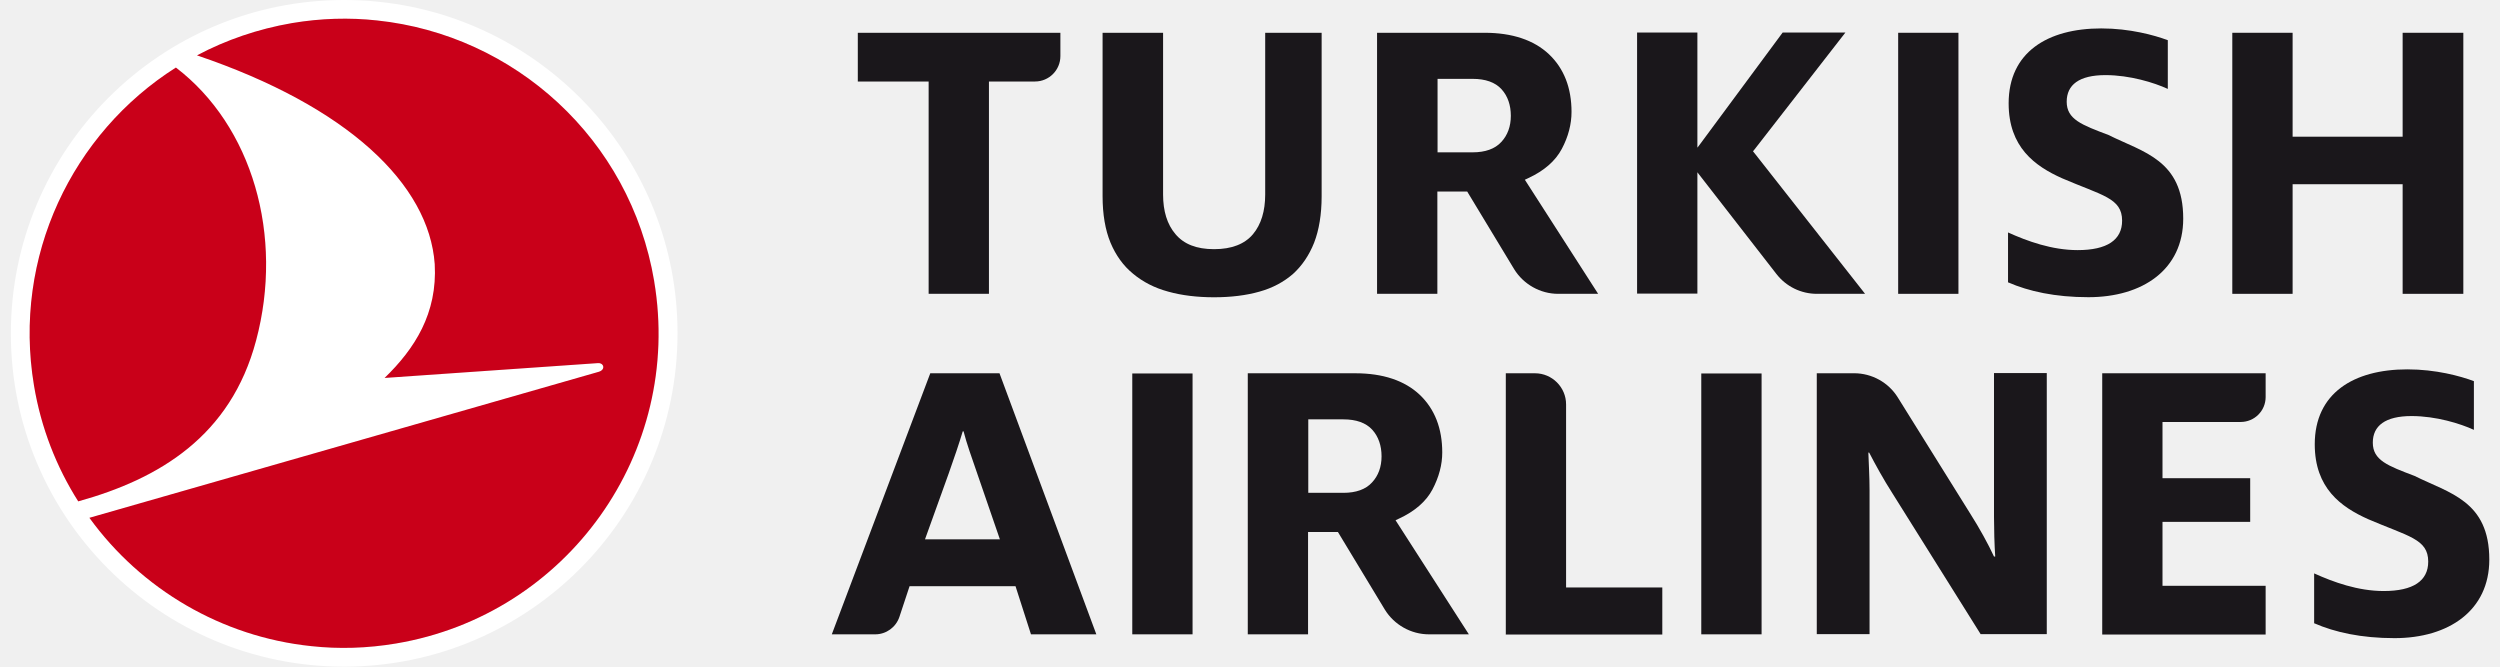
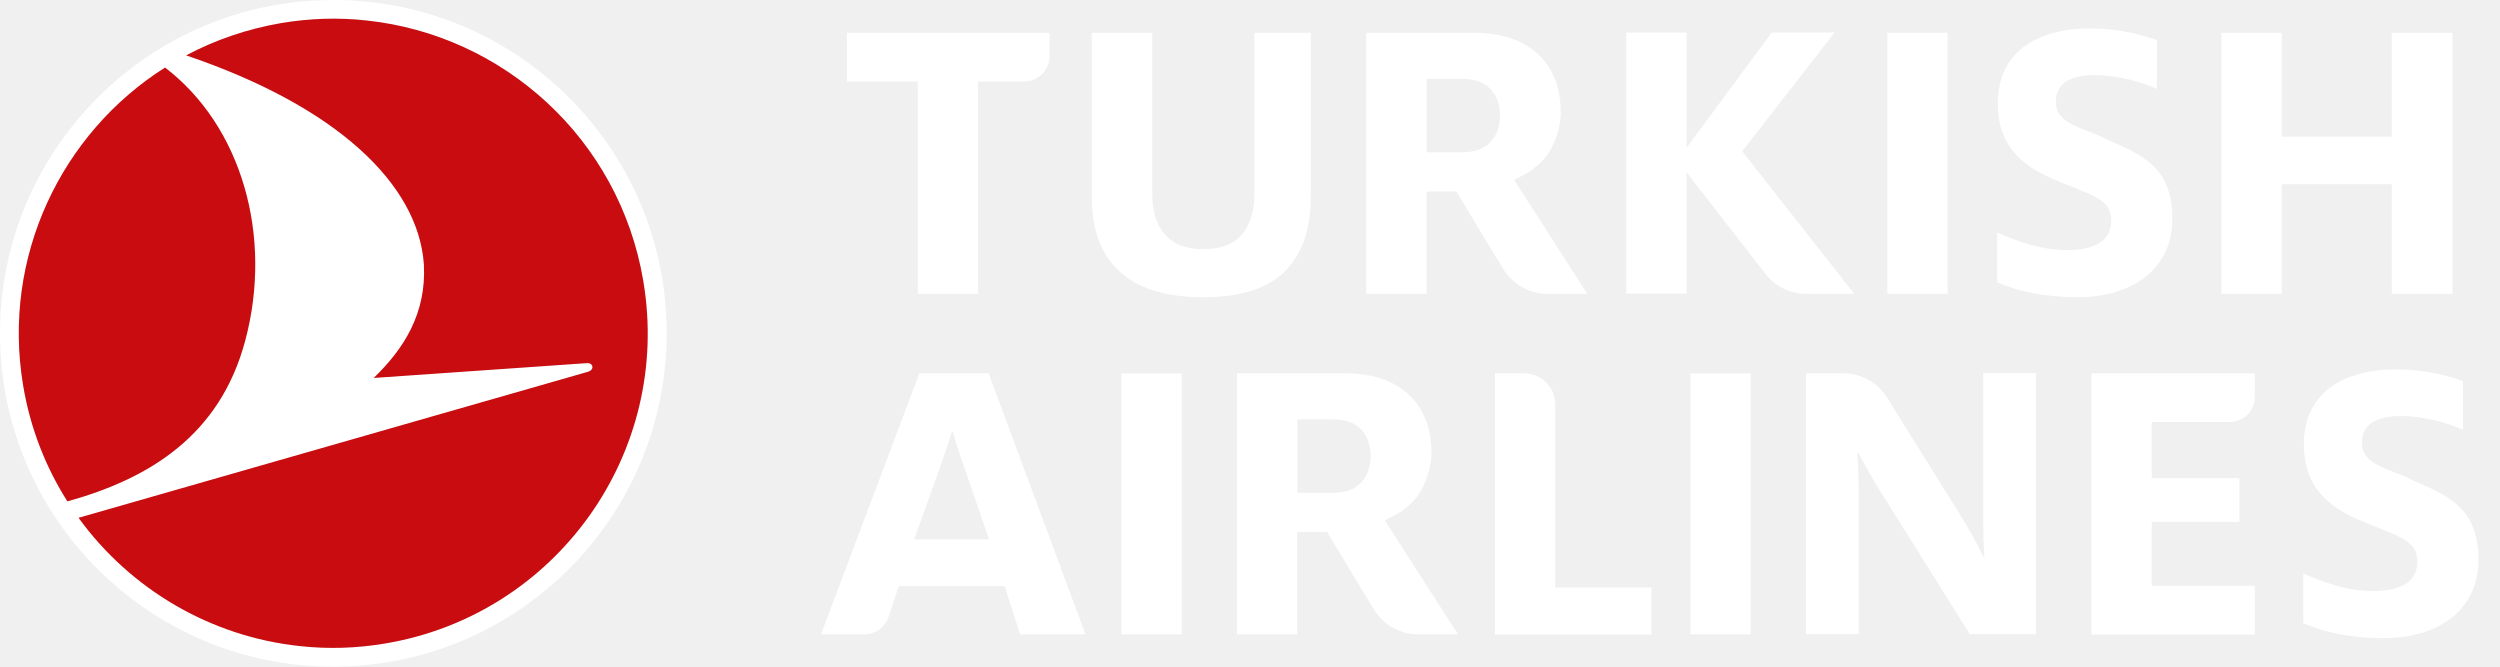
<svg xmlns="http://www.w3.org/2000/svg" width="90" height="24" viewBox="0 0 90 24" fill="none">
-   <path d="M13.648 0.066C19.684 0.694 24.391 5.795 24.391 11.993C24.391 18.621 19.019 23.993 12.391 24C5.769 24 0.391 18.636 0.391 12.007C0.391 5.379 5.762 0 12.391 0C12.815 0 13.238 0.022 13.648 0.066ZM14.269 23.16C20.437 22.122 24.595 16.29 23.558 10.122C22.695 4.991 18.515 1.25 13.582 0.738C12.588 0.636 11.557 0.665 10.52 0.833C9.292 1.038 8.145 1.44 7.1 1.995C12.537 3.837 15.453 6.643 15.657 9.508C15.76 11.284 14.934 12.563 13.852 13.608L21.533 13.074C21.752 13.06 21.818 13.316 21.555 13.389L3.226 18.643C5.09 21.216 7.991 22.926 11.207 23.262C12.201 23.364 13.231 23.342 14.269 23.167V23.16ZM9.226 12.263C10.235 8.485 9.087 4.531 6.339 2.434C2.605 4.794 0.449 9.245 1.224 13.878C1.48 15.413 2.035 16.816 2.817 18.051C5.74 17.24 8.305 15.698 9.219 12.263H9.226Z" fill="white" />
-   <path d="M23.55 10.127C24.587 16.288 20.429 22.127 14.261 23.165C13.223 23.34 12.193 23.37 11.199 23.26C7.983 22.924 5.082 21.214 3.218 18.641L21.547 13.387C21.81 13.314 21.745 13.058 21.525 13.072L13.845 13.606C14.926 12.561 15.752 11.282 15.65 9.506C15.445 6.634 12.529 3.835 7.092 1.993C8.137 1.438 9.284 1.043 10.512 0.831C11.55 0.656 12.58 0.627 13.574 0.736C18.507 1.255 22.687 4.99 23.55 10.12V10.127ZM1.223 13.876C1.479 15.411 2.034 16.814 2.816 18.049C5.74 17.238 8.305 15.696 9.218 12.261C10.227 8.483 9.08 4.529 6.332 2.432C2.605 4.792 0.449 9.243 1.223 13.876Z" fill="#C90019" />
-   <path d="M86.495 10.578V6.632H82.534V10.578H80.363V1.18H82.534V4.921H86.495V1.18H88.68V10.578H86.495Z" fill="#1A171B" />
-   <path d="M39.693 1.18V7.063C39.693 7.713 39.788 8.276 39.978 8.736C40.168 9.189 40.439 9.569 40.79 9.854C41.14 10.147 41.564 10.366 42.054 10.498C42.544 10.636 43.106 10.702 43.706 10.702C44.305 10.702 44.86 10.636 45.343 10.498C45.818 10.366 46.219 10.147 46.548 9.862C46.87 9.569 47.126 9.197 47.309 8.736C47.484 8.283 47.579 7.72 47.579 7.063V1.18H45.547V7.004C45.547 7.596 45.401 8.079 45.109 8.429C44.809 8.787 44.341 8.97 43.706 8.97C43.07 8.97 42.617 8.787 42.317 8.429C42.017 8.079 41.871 7.596 41.871 7.004V1.18H39.701H39.693Z" fill="#1A171B" />
-   <path d="M33.431 10.578V2.934H30.881V1.18H38.174V2.02C38.174 2.524 37.765 2.934 37.261 2.934H35.602V10.578H33.431Z" fill="#1A171B" />
-   <path d="M70.504 1.18H68.334V10.578H70.504V1.18Z" fill="#1A171B" />
-   <path d="M61.099 6.193L61.172 6.288L63.949 9.861C64.3 10.314 64.833 10.578 65.411 10.578H67.143L63.167 5.52L63.108 5.447L63.167 5.374L66.434 1.172H64.175L61.179 5.221L61.106 5.316V5.148V1.172H58.935V10.57H61.106V6.193H61.099Z" fill="#1A171B" />
-   <path d="M56.093 10.578C55.45 10.578 54.843 10.235 54.507 9.686L52.819 6.895H51.745V10.578H49.574V1.18H53.447C54.441 1.18 55.223 1.443 55.764 1.954C56.305 2.466 56.575 3.168 56.575 4.03C56.575 4.468 56.459 4.921 56.225 5.36C55.998 5.791 55.589 6.149 55.019 6.412L54.895 6.471L57.533 10.578H56.093ZM51.752 5.484H53.016C53.469 5.484 53.82 5.36 54.047 5.111C54.273 4.87 54.39 4.549 54.39 4.169C54.39 3.789 54.281 3.46 54.054 3.211C53.828 2.963 53.477 2.839 53.016 2.839H51.752V5.477V5.484Z" fill="#1A171B" />
-   <path d="M72.289 10.173V8.368C72.983 8.682 73.868 9.004 74.796 9.004C75.855 9.004 76.396 8.639 76.396 7.944C76.396 7.126 75.673 7.038 74.233 6.417C73.254 5.978 72.311 5.299 72.311 3.72C72.311 1.886 73.707 1.023 75.644 1.023C76.674 1.023 77.551 1.265 78.041 1.447V3.201C77.551 2.975 76.674 2.704 75.797 2.704C74.847 2.704 74.401 3.055 74.401 3.662C74.401 4.297 74.942 4.495 75.907 4.86C77.149 5.481 78.596 5.752 78.596 7.871C78.596 9.706 77.134 10.699 75.183 10.699C73.985 10.699 73.034 10.488 72.296 10.166L72.289 10.173Z" fill="#1A171B" />
-   <path d="M75.68 22.836V13.438H81.563V14.293C81.563 14.79 81.161 15.191 80.664 15.191H77.85V17.216H81.007V18.787H77.85V21.089H81.563V22.843H75.68V22.836Z" fill="#1A171B" />
-   <path d="M54.209 22.836V13.438H55.261C55.875 13.438 56.379 13.942 56.379 14.556V21.148H59.843V22.843H54.201L54.209 22.836Z" fill="#1A171B" />
-   <path d="M42.932 13.445H40.762V22.836H42.932V13.445Z" fill="#1A171B" />
-   <path d="M51.439 22.836C50.796 22.836 50.189 22.492 49.853 21.944L48.165 19.152H47.09V22.836H44.92V13.438H48.793C49.787 13.438 50.569 13.701 51.11 14.212C51.651 14.724 51.921 15.425 51.921 16.288C51.921 16.726 51.804 17.172 51.57 17.618C51.344 18.049 50.934 18.407 50.364 18.67L50.24 18.729L52.879 22.836H51.439ZM47.098 17.742H48.362C48.815 17.742 49.166 17.618 49.392 17.369C49.619 17.128 49.736 16.807 49.736 16.427C49.736 16.047 49.626 15.718 49.4 15.469C49.173 15.221 48.822 15.097 48.362 15.097H47.098V17.735V17.742Z" fill="#1A171B" />
-   <path d="M35.982 13.438H33.49L29.945 22.836H31.509C31.904 22.836 32.255 22.58 32.379 22.207L32.744 21.104H36.559L37.115 22.836H39.468L35.982 13.438ZM33.3 19.416L34.155 17.04C34.345 16.507 34.535 15.944 34.659 15.528H34.688C34.798 15.959 34.988 16.492 35.178 17.04L35.996 19.416H33.292H33.3Z" fill="#1A171B" />
-   <path d="M83.309 22.447V20.642C84.003 20.956 84.887 21.277 85.815 21.277C86.875 21.277 87.416 20.912 87.416 20.218C87.416 19.399 86.692 19.311 85.253 18.69C84.273 18.252 83.331 17.572 83.331 15.994C83.331 14.159 84.726 13.297 86.663 13.297C87.694 13.297 88.57 13.538 89.06 13.721V15.475C88.57 15.248 87.694 14.978 86.817 14.978C85.867 14.978 85.421 15.329 85.421 15.935C85.421 16.571 85.962 16.768 86.926 17.134C88.168 17.755 89.615 18.025 89.615 20.145C89.615 21.979 88.154 22.973 86.203 22.973C85.004 22.973 84.054 22.761 83.316 22.439L83.309 22.447Z" fill="#1A171B" />
-   <path d="M65.404 13.437H66.749C67.385 13.437 67.984 13.766 68.32 14.307L70.944 18.516C71.243 18.984 71.587 19.605 71.784 20.036H71.828C71.799 19.612 71.784 19.028 71.784 18.604V13.43H73.684V22.828H71.302L68.116 17.741C67.816 17.274 67.509 16.718 67.29 16.294H67.261C67.275 16.704 67.304 17.186 67.304 17.639V22.828H65.404V13.43V13.437Z" fill="#1A171B" />
-   <path d="M63.417 13.445H61.246V22.836H63.417V13.445Z" fill="#1A171B" />
+   <g clip-path="url(#clip0_2445_2701)">
+     <path d="M13.257 0.066C19.294 0.694 24 5.795 24 11.993C24 18.621 18.628 23.993 12 24C5.379 24 0 18.636 0 12.007C0 5.379 5.372 0 12 0C12.424 0 12.848 0.022 13.257 0.066ZM13.878 23.16C20.046 22.122 24.205 16.29 23.167 10.122C22.305 4.991 18.124 1.25 13.191 0.738C12.197 0.636 11.167 0.665 10.129 0.833C8.901 1.038 7.754 1.44 6.709 1.995C12.146 3.837 15.062 6.643 15.267 9.508C15.369 11.284 14.543 12.563 13.462 13.608L21.142 13.074C21.362 13.06 21.427 13.316 21.164 13.389L2.836 18.643C4.699 21.216 7.6 22.926 10.816 23.262C11.81 23.364 12.84 23.342 13.878 23.167V23.16ZM8.836 12.263C9.844 8.485 8.697 4.531 5.949 2.434C2.214 4.794 0.058 9.245 0.833 13.878C1.089 15.413 1.644 16.816 2.426 18.051C5.35 17.24 7.915 15.698 8.828 12.263H8.836Z" fill="white" />
+     <path d="M23.159 10.127C24.197 16.288 20.038 22.127 13.87 23.165C12.833 23.34 11.802 23.37 10.808 23.26C7.593 22.924 4.691 21.214 2.828 18.641L21.157 13.387C21.42 13.314 21.354 13.058 21.135 13.072L13.454 13.606C14.536 12.561 15.361 11.282 15.259 9.506C15.054 6.634 12.138 3.835 6.701 1.993C7.746 1.438 8.894 1.043 10.121 0.831C11.159 0.656 12.19 0.627 13.183 0.736C18.116 1.255 22.297 4.99 23.159 10.12V10.127ZM0.833 13.876C1.088 15.411 1.644 16.814 2.426 18.049C5.349 17.238 7.914 15.696 8.828 12.261C9.836 8.483 8.689 4.529 5.941 2.432C2.214 4.792 0.058 9.243 0.833 13.876Z" fill="#C90C0F" />
+     <path d="M86.104 10.578V6.632H82.143V10.578H79.973V1.18H82.143V4.921H86.104V1.18H88.289V10.578H86.104Z" fill="white" />
+     <path d="M39.303 1.18V7.063C39.303 7.713 39.398 8.276 39.588 8.736C39.778 9.189 40.048 9.569 40.399 9.854C40.75 10.147 41.174 10.366 41.663 10.498C42.153 10.636 42.716 10.702 43.315 10.702C43.914 10.702 44.47 10.636 44.952 10.498C45.427 10.366 45.829 10.147 46.158 9.862C46.479 9.569 46.735 9.197 46.918 8.736C47.093 8.283 47.188 7.72 47.188 7.063V1.18H45.157V7.004C45.157 7.596 45.01 8.079 44.718 8.429C44.418 8.787 43.951 8.97 43.315 8.97C42.679 8.97 42.226 8.787 41.926 8.429C41.627 8.079 41.481 7.596 41.481 7.004V1.18H39.31H39.303Z" fill="white" />
+     <path d="M33.041 10.578V2.934H30.49V1.18H37.784V2.02C37.784 2.524 37.374 2.934 36.87 2.934H35.211V10.578H33.041Z" fill="white" />
+     <path d="M70.114 1.18H67.943V10.578H70.114V1.18Z" fill="white" />
+     <path d="M60.708 6.193L60.781 6.288L63.558 9.861C63.909 10.314 64.443 10.578 65.02 10.578H66.752L62.776 5.52L62.718 5.447L62.776 5.374L66.043 1.172H63.785L60.788 5.221L60.715 5.316V5.148V1.172H58.545V10.57H60.715V6.193H60.708Z" fill="white" />
+     <path d="M55.703 10.578C55.059 10.578 54.453 10.235 54.117 9.686L52.428 6.895H51.354V10.578H49.184V1.18H53.057C54.051 1.18 54.833 1.443 55.374 1.954C55.914 2.466 56.185 3.168 56.185 4.03C56.185 4.468 56.068 4.921 55.834 5.36C55.608 5.791 55.198 6.149 54.628 6.412L54.504 6.471L57.142 10.578H55.703ZM51.361 5.484H52.626C53.079 5.484 53.43 5.36 53.656 5.111C53.883 4.87 54 4.549 54 4.169C54 3.789 53.89 3.46 53.663 3.211C53.437 2.963 53.086 2.839 52.626 2.839H51.361V5.477V5.484Z" fill="white" />
+     <path d="M71.898 10.173V8.368C72.593 8.682 73.477 9.004 74.405 9.004C75.465 9.004 76.006 8.639 76.006 7.944C76.006 7.126 75.282 7.038 73.842 6.417C72.863 5.978 71.92 5.299 71.92 3.72C71.92 1.886 73.316 1.023 75.253 1.023C76.283 1.023 77.16 1.265 77.65 1.447V3.201C77.16 2.975 76.283 2.704 75.406 2.704C74.456 2.704 74.01 3.055 74.01 3.662C74.01 4.297 74.551 4.495 75.516 4.86C76.758 5.481 78.205 5.752 78.205 7.871C78.205 9.706 76.744 10.699 74.793 10.699C73.594 10.699 72.644 10.488 71.906 10.166L71.898 10.173Z" fill="white" />
+     <path d="M75.289 22.836V13.438H81.172V14.293C81.172 14.79 80.77 15.191 80.273 15.191H77.46V17.216H80.617V18.787H77.46V21.089H81.172V22.843H75.289V22.836Z" fill="white" />
+     <path d="M53.818 22.836V13.438H54.87C55.484 13.438 55.988 13.942 55.988 14.556V21.148H59.452V22.843H53.81L53.818 22.836Z" fill="white" />
+     <path d="M42.542 13.445H40.371V22.836H42.542V13.445Z" fill="white" />
+     <path d="M51.048 22.836C50.405 22.836 49.798 22.492 49.462 21.944L47.774 19.152H46.7V22.836H44.529V13.438H48.403C49.397 13.438 50.178 13.701 50.719 14.212C51.26 14.724 51.531 15.425 51.531 16.288C51.531 16.726 51.414 17.172 51.18 17.618C50.953 18.049 50.544 18.407 49.974 18.67L49.85 18.729L52.488 22.836H51.048ZM46.707 17.742H47.971C48.425 17.742 48.775 17.618 49.002 17.369C49.228 17.128 49.345 16.807 49.345 16.427C49.345 16.047 49.236 15.718 49.009 15.469C48.783 15.221 48.432 15.097 47.971 15.097H46.707V17.735V17.742Z" fill="white" />
+     <path d="M35.591 13.438H33.099L29.555 22.836H31.119C31.513 22.836 31.864 22.58 31.988 22.207L32.354 21.104H36.169L36.724 22.836H39.077L35.591 13.438ZM32.909 19.416L33.764 17.04C33.954 16.507 34.144 15.944 34.269 15.528H34.298C34.407 15.959 34.597 16.492 34.787 17.04L35.606 19.416H32.902H32.909Z" fill="white" />
+     <path d="M82.918 22.447V20.642C83.612 20.956 84.496 21.277 85.425 21.277C86.484 21.277 87.025 20.912 87.025 20.218C87.025 19.399 86.302 19.311 84.862 18.69C83.883 18.252 82.94 17.572 82.94 15.994C82.94 14.159 84.336 13.297 86.272 13.297C87.303 13.297 88.18 13.538 88.669 13.721V15.475C88.18 15.248 87.303 14.978 86.426 14.978C85.476 14.978 85.03 15.329 85.03 15.935C85.03 16.571 85.571 16.768 86.535 17.134C87.778 17.755 89.225 18.025 89.225 20.145C89.225 21.979 87.763 22.973 85.812 22.973C84.614 22.973 83.663 22.761 82.925 22.439L82.918 22.447Z" fill="white" />
+     <path d="M65.014 13.437H66.358C66.994 13.437 67.594 13.766 67.93 14.307L70.553 18.516C70.853 18.984 71.196 19.605 71.394 20.036H71.438C71.408 19.612 71.394 19.028 71.394 18.604V13.43H73.294V22.828H70.911L67.725 17.741C67.425 17.274 67.118 16.718 66.899 16.294H66.87C66.885 16.704 66.914 17.186 66.914 17.639V22.828H65.014V13.43V13.437Z" fill="white" />
+     <path d="M63.026 13.445H60.855V22.836H63.026V13.445Z" fill="white" />
+   </g>
+   <defs>
+     <clipPath id="clip0_2445_2701">
+       <rect width="89.218" height="24" fill="white" />
+     </clipPath>
+   </defs>
</svg>
